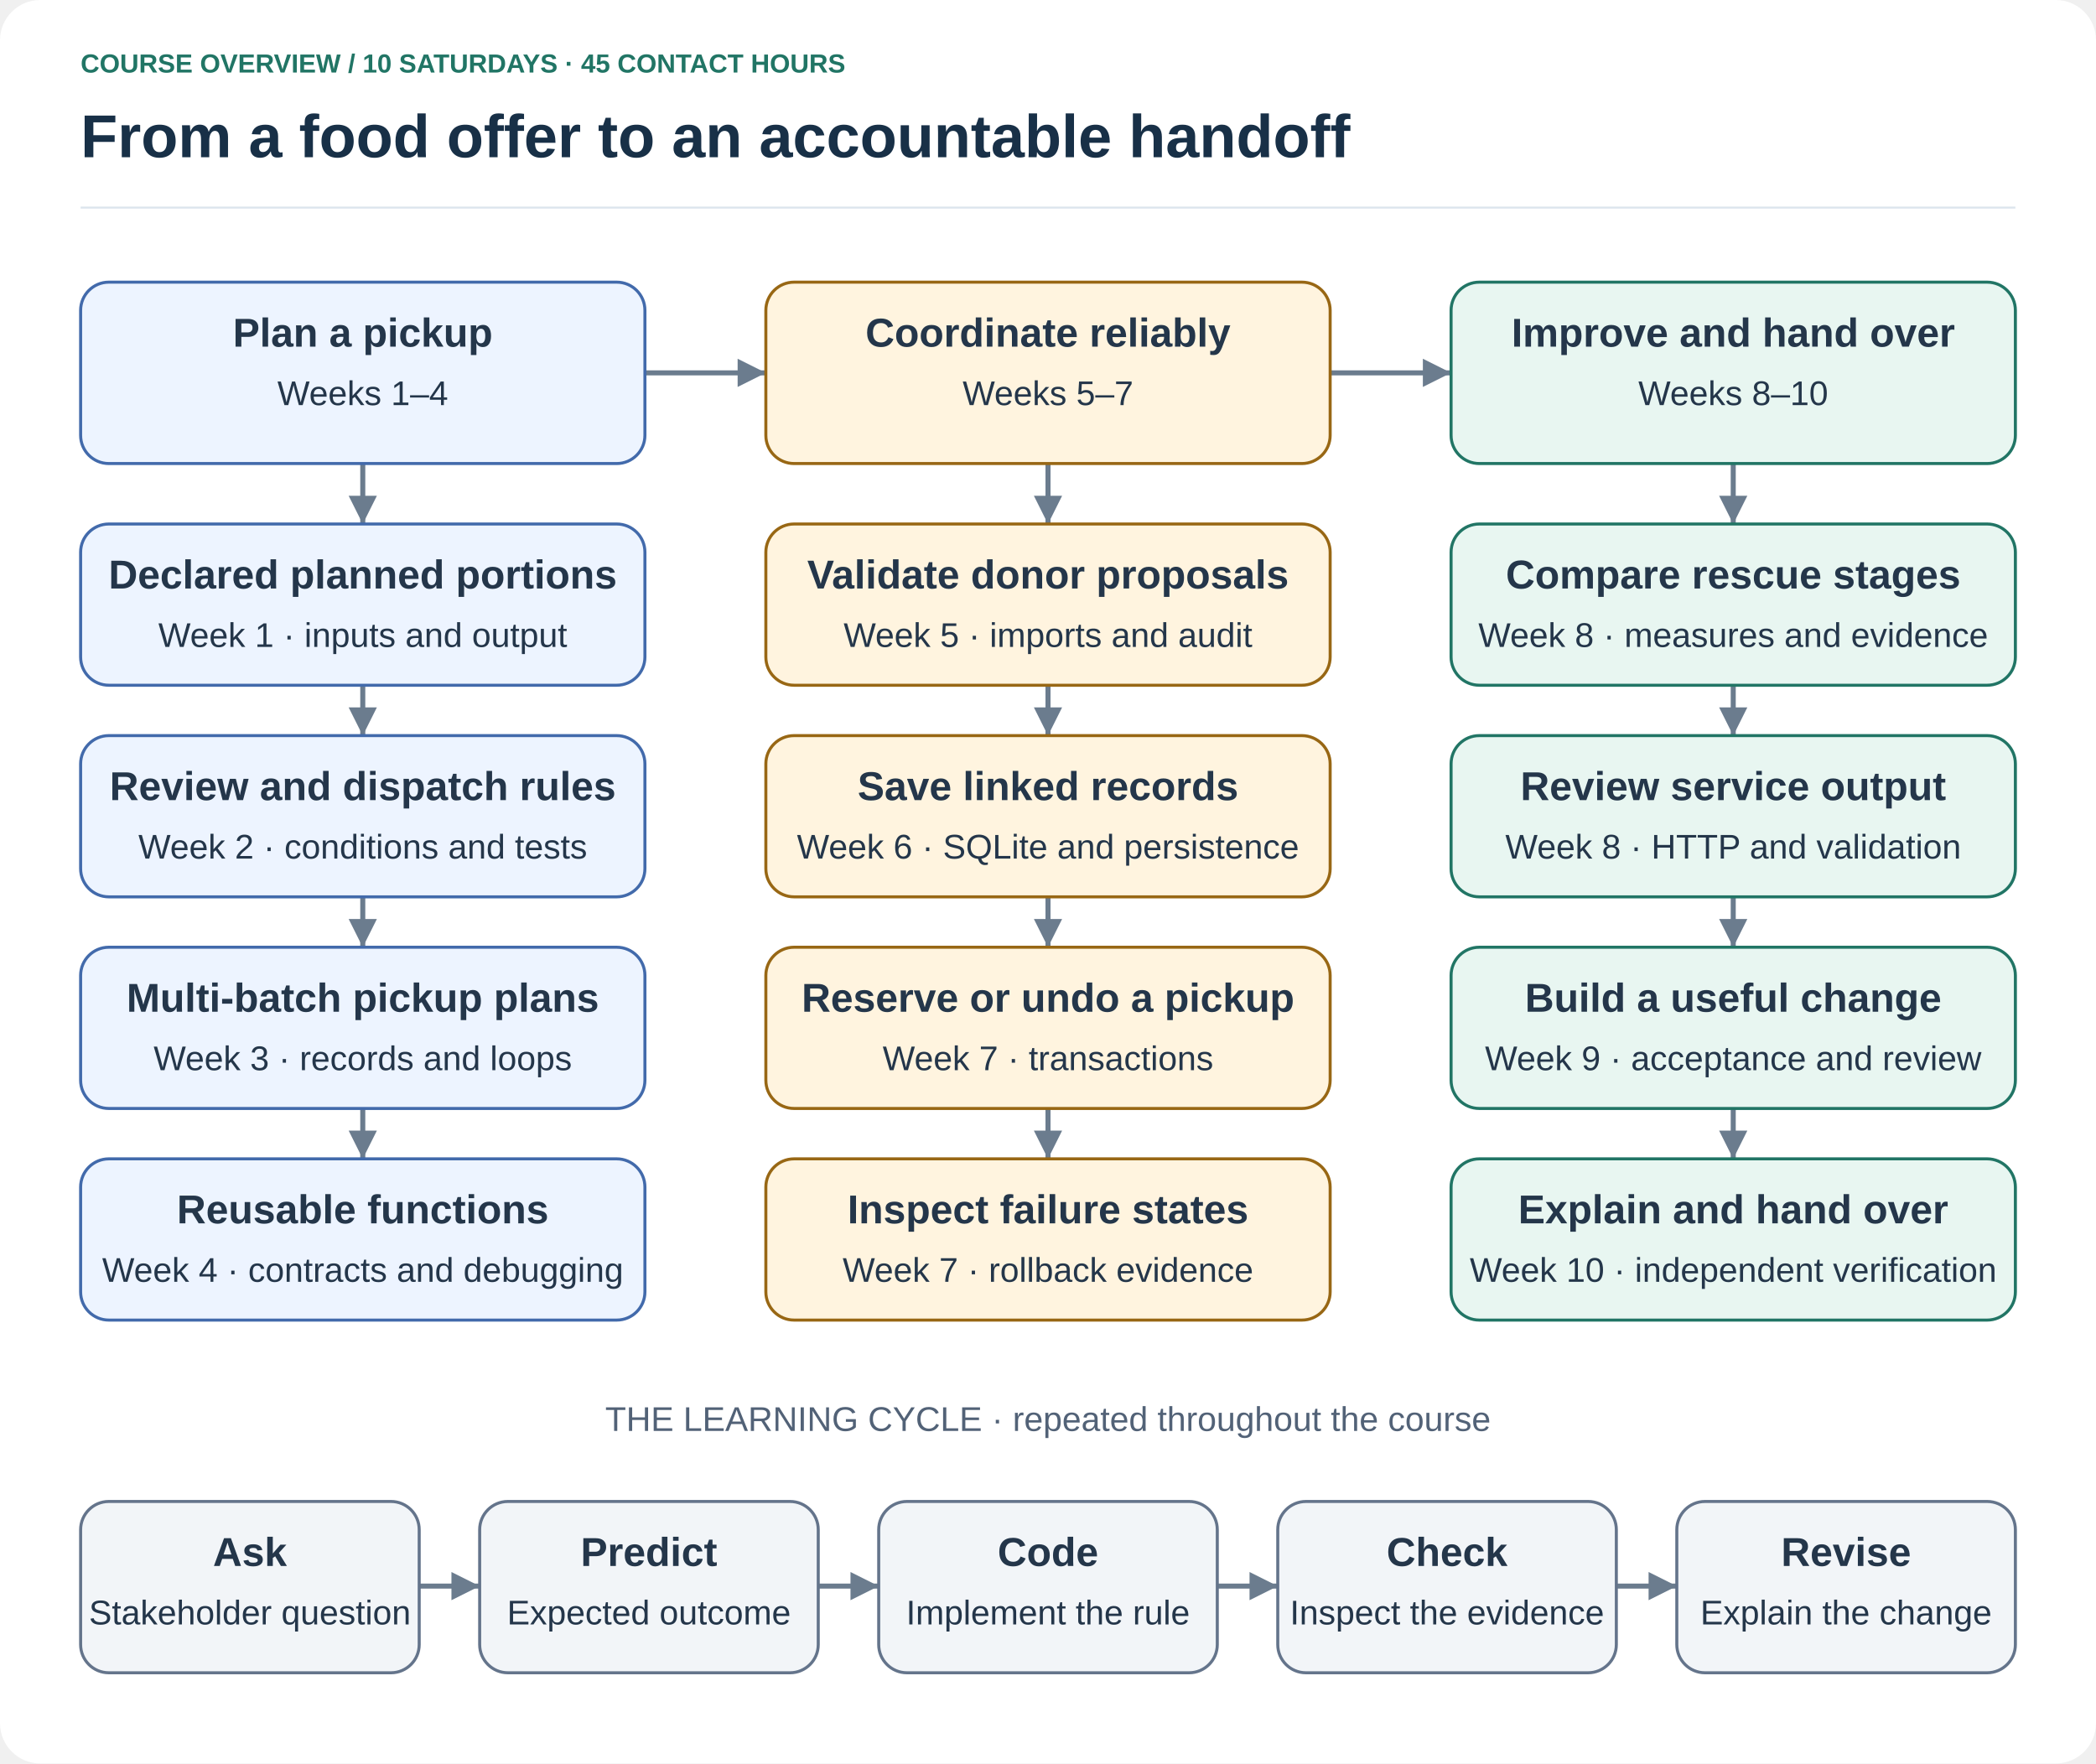
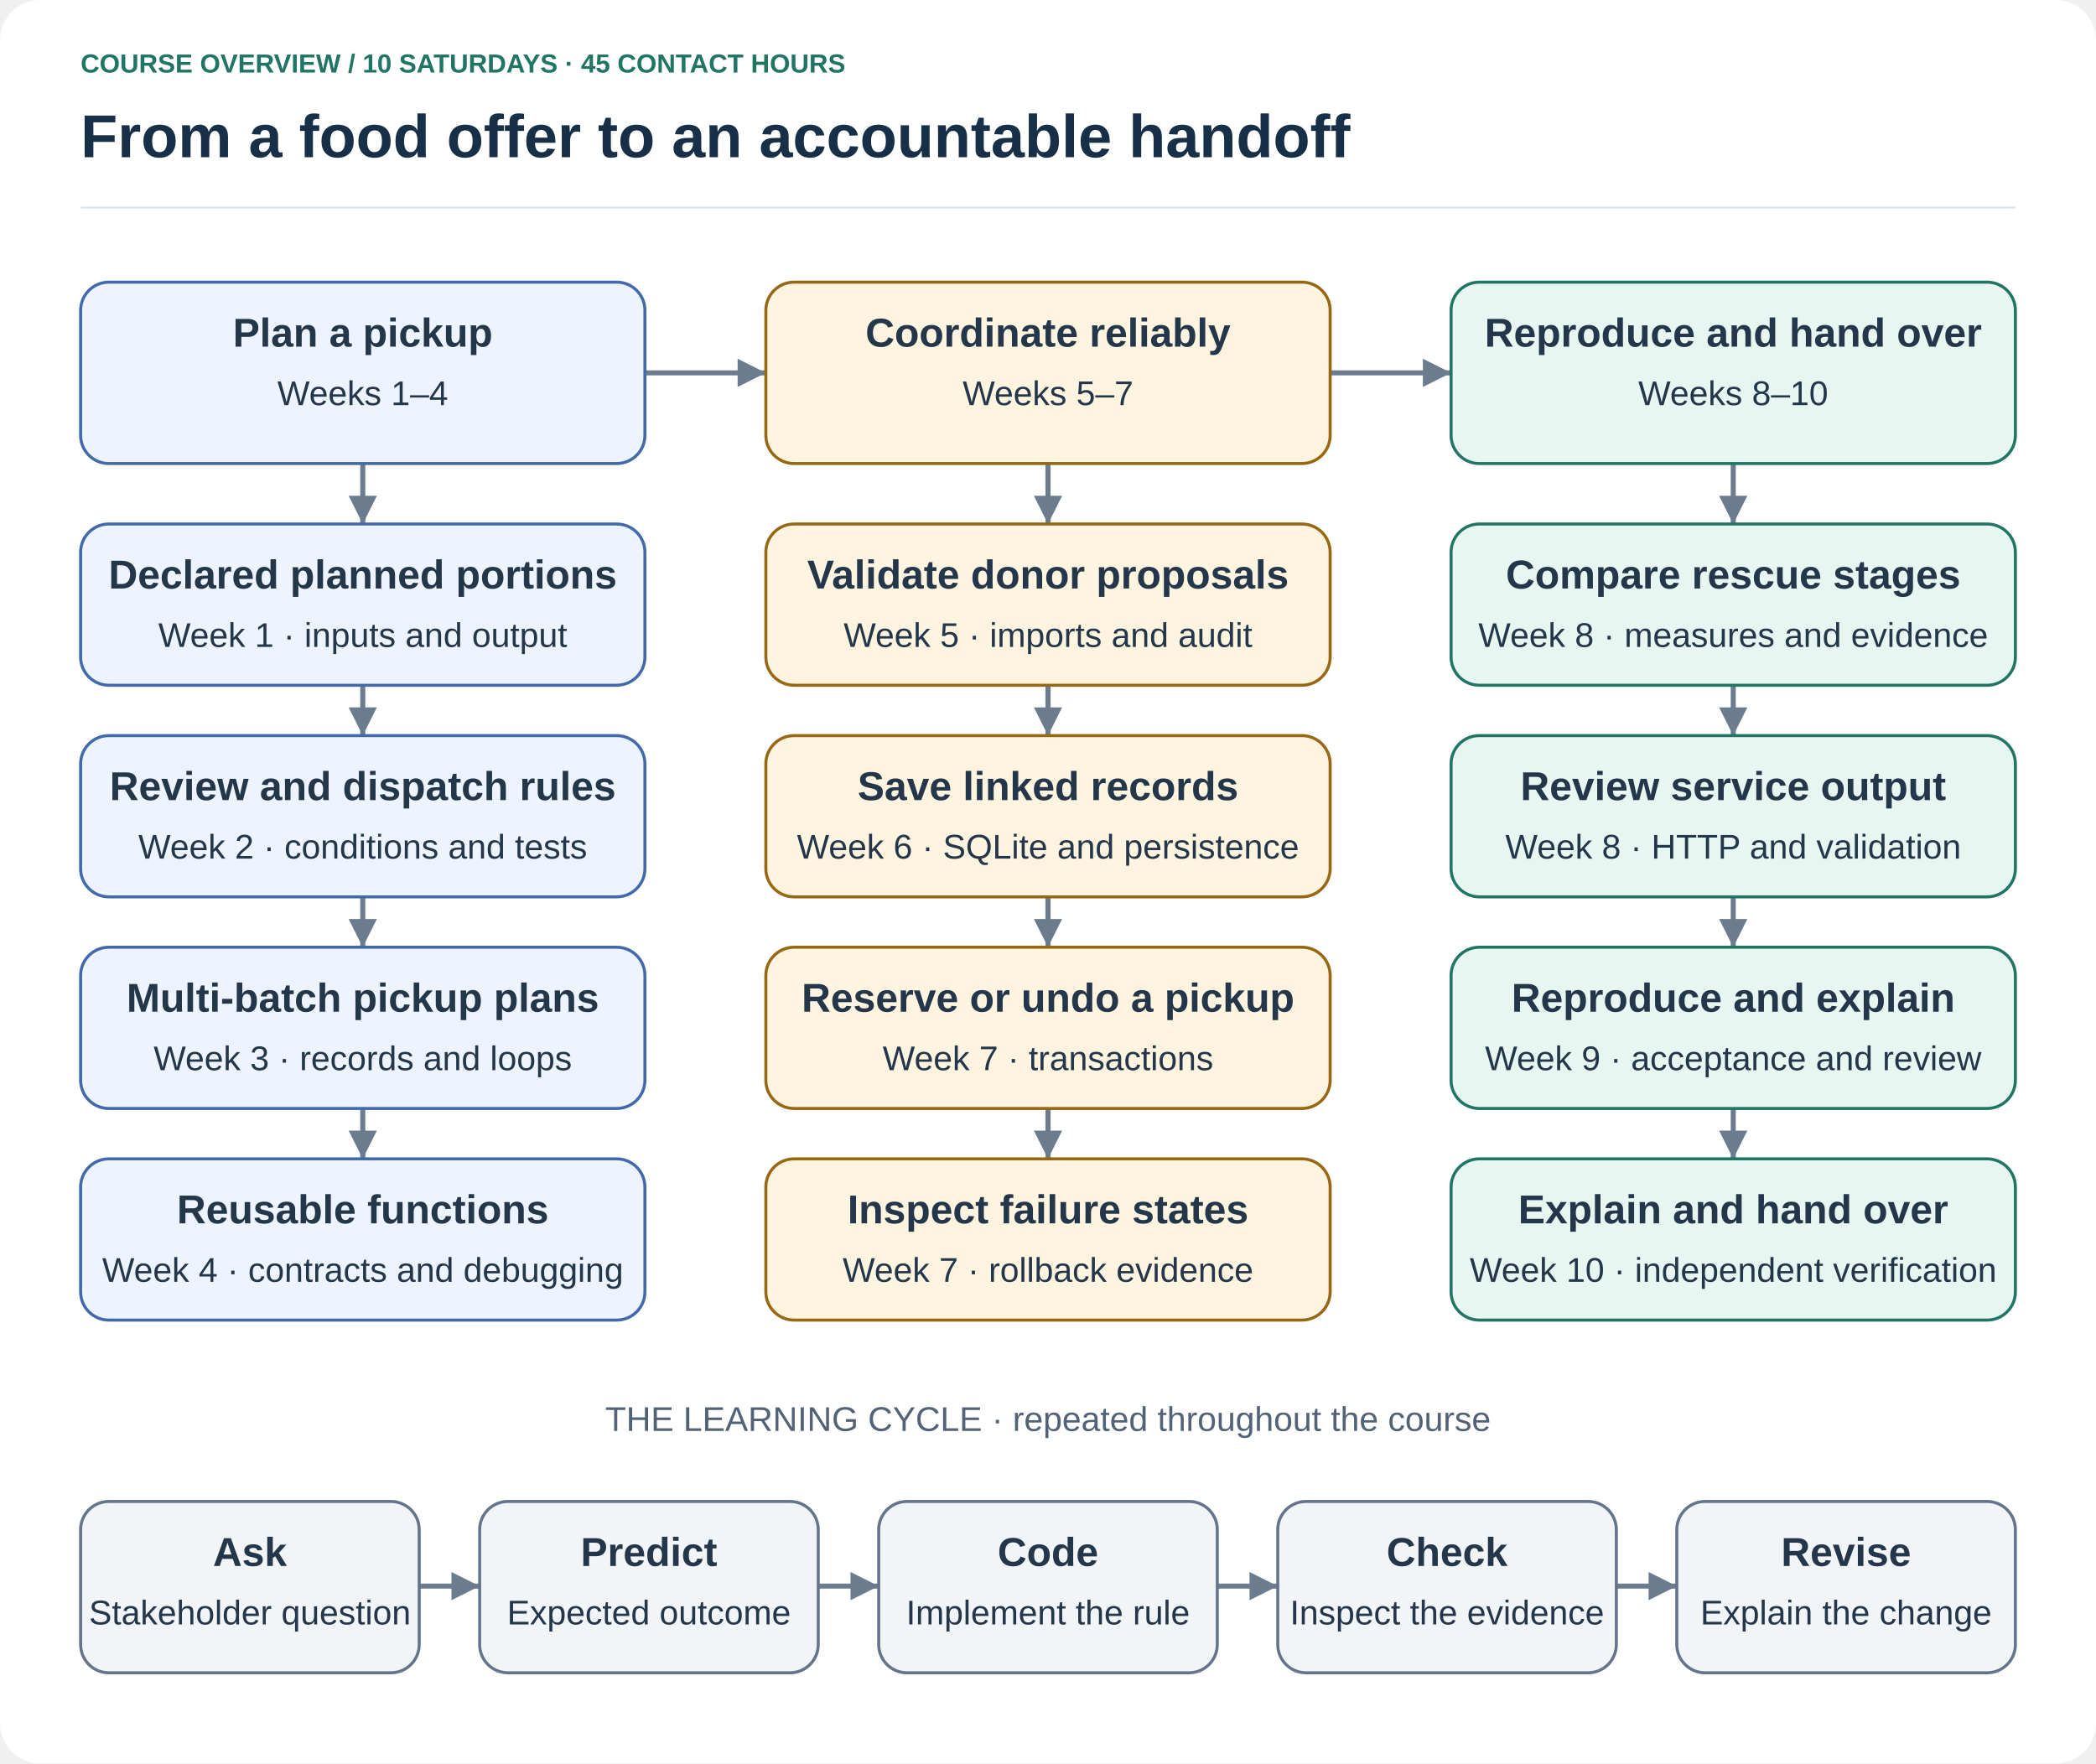
<svg xmlns="http://www.w3.org/2000/svg" width="1040" height="875" viewBox="0 0 1040 875" role="img" aria-labelledby="title desc">
  <defs>
    <marker id="arrow" viewBox="0 0 10 10" refX="9" refY="5" markerWidth="7" markerHeight="7" orient="auto-start-reverse">
      <path d="M1,1 L9,5 L1,9 Z" fill="#6b7c8e" />
    </marker>
  </defs>
  <g font-family="Arial, Helvetica, sans-serif">
    <rect width="1040" height="875" rx="20" fill="#ffffff" />
    <text x="40" y="36" text-anchor="start" font-size="13" fill="#217565" font-weight="650">
      <tspan x="40" dy="0">COURSE OVERVIEW  /  10 SATURDAYS · 45 CONTACT HOURS</tspan>
    </text>
    <text x="40" y="78" text-anchor="start" font-size="30" fill="#183047" font-weight="650">
      <tspan x="40" dy="0">From a food offer to an accountable handoff</tspan>
    </text>
    <path d="M40,103 H1000" stroke="#dce5ed" />
    <polyline points="180,230 180,260" fill="none" stroke="#6b7c8e" stroke-width="2.5" stroke-linejoin="round" stroke-linecap="round" marker-end="url(#arrow)" />
    <polyline points="180,340 180,365" fill="none" stroke="#6b7c8e" stroke-width="2.5" stroke-linejoin="round" stroke-linecap="round" marker-end="url(#arrow)" />
    <polyline points="180,445 180,470" fill="none" stroke="#6b7c8e" stroke-width="2.5" stroke-linejoin="round" stroke-linecap="round" marker-end="url(#arrow)" />
    <polyline points="180,550 180,575" fill="none" stroke="#6b7c8e" stroke-width="2.5" stroke-linejoin="round" stroke-linecap="round" marker-end="url(#arrow)" />
    <polyline points="520,230 520,260" fill="none" stroke="#6b7c8e" stroke-width="2.5" stroke-linejoin="round" stroke-linecap="round" marker-end="url(#arrow)" />
    <polyline points="520,340 520,365" fill="none" stroke="#6b7c8e" stroke-width="2.5" stroke-linejoin="round" stroke-linecap="round" marker-end="url(#arrow)" />
    <polyline points="520,445 520,470" fill="none" stroke="#6b7c8e" stroke-width="2.5" stroke-linejoin="round" stroke-linecap="round" marker-end="url(#arrow)" />
    <polyline points="520,550 520,575" fill="none" stroke="#6b7c8e" stroke-width="2.5" stroke-linejoin="round" stroke-linecap="round" marker-end="url(#arrow)" />
    <polyline points="860,230 860,260" fill="none" stroke="#6b7c8e" stroke-width="2.5" stroke-linejoin="round" stroke-linecap="round" marker-end="url(#arrow)" />
    <polyline points="860,340 860,365" fill="none" stroke="#6b7c8e" stroke-width="2.5" stroke-linejoin="round" stroke-linecap="round" marker-end="url(#arrow)" />
    <polyline points="860,445 860,470" fill="none" stroke="#6b7c8e" stroke-width="2.5" stroke-linejoin="round" stroke-linecap="round" marker-end="url(#arrow)" />
    <polyline points="860,550 860,575" fill="none" stroke="#6b7c8e" stroke-width="2.5" stroke-linejoin="round" stroke-linecap="round" marker-end="url(#arrow)" />
    <polyline points="320,185 380,185" fill="none" stroke="#6b7c8e" stroke-width="2.5" stroke-linejoin="round" stroke-linecap="round" marker-end="url(#arrow)" />
    <polyline points="660,185 720,185" fill="none" stroke="#6b7c8e" stroke-width="2.5" stroke-linejoin="round" stroke-linecap="round" marker-end="url(#arrow)" />
    <polyline points="208,787 238,787" fill="none" stroke="#6b7c8e" stroke-width="2.5" stroke-linejoin="round" stroke-linecap="round" marker-end="url(#arrow)" />
    <polyline points="406,787 436,787" fill="none" stroke="#6b7c8e" stroke-width="2.5" stroke-linejoin="round" stroke-linecap="round" marker-end="url(#arrow)" />
    <polyline points="604,787 634,787" fill="none" stroke="#6b7c8e" stroke-width="2.5" stroke-linejoin="round" stroke-linecap="round" marker-end="url(#arrow)" />
    <polyline points="802,787 832,787" fill="none" stroke="#6b7c8e" stroke-width="2.5" stroke-linejoin="round" stroke-linecap="round" marker-end="url(#arrow)" />
    <rect x="40" y="140" width="280" height="90" rx="14" fill="#edf4ff" stroke="#426aab" stroke-width="1.5" />
    <text x="180.0" y="172" text-anchor="middle" font-size="20" fill="#24364a" font-weight="650">
      <tspan x="180.0" dy="0">Plan a pickup</tspan>
    </text>
    <text x="180.0" y="201" text-anchor="middle" font-size="17" fill="#24364a" font-weight="400">
      <tspan x="180.0" dy="0">Weeks 1–4</tspan>
    </text>
    <rect x="40" y="260" width="280" height="80" rx="14" fill="#edf4ff" stroke="#426aab" stroke-width="1.5" />
    <text x="180.0" y="292" text-anchor="middle" font-size="20" fill="#24364a" font-weight="650">
      <tspan x="180.0" dy="0">Declared planned portions</tspan>
    </text>
    <text x="180.0" y="321" text-anchor="middle" font-size="17" fill="#24364a" font-weight="400">
      <tspan x="180.0" dy="0">Week 1 · inputs and output</tspan>
    </text>
    <rect x="40" y="365" width="280" height="80" rx="14" fill="#edf4ff" stroke="#426aab" stroke-width="1.5" />
    <text x="180.0" y="397" text-anchor="middle" font-size="20" fill="#24364a" font-weight="650">
      <tspan x="180.0" dy="0">Review and dispatch rules</tspan>
    </text>
    <text x="180.0" y="426" text-anchor="middle" font-size="17" fill="#24364a" font-weight="400">
      <tspan x="180.0" dy="0">Week 2 · conditions and tests</tspan>
    </text>
    <rect x="40" y="470" width="280" height="80" rx="14" fill="#edf4ff" stroke="#426aab" stroke-width="1.5" />
    <text x="180.0" y="502" text-anchor="middle" font-size="20" fill="#24364a" font-weight="650">
      <tspan x="180.0" dy="0">Multi-batch pickup plans</tspan>
    </text>
    <text x="180.0" y="531" text-anchor="middle" font-size="17" fill="#24364a" font-weight="400">
      <tspan x="180.0" dy="0">Week 3 · records and loops</tspan>
    </text>
    <rect x="40" y="575" width="280" height="80" rx="14" fill="#edf4ff" stroke="#426aab" stroke-width="1.5" />
    <text x="180.0" y="607" text-anchor="middle" font-size="20" fill="#24364a" font-weight="650">
      <tspan x="180.0" dy="0">Reusable functions</tspan>
    </text>
    <text x="180.0" y="636" text-anchor="middle" font-size="17" fill="#24364a" font-weight="400">
      <tspan x="180.0" dy="0">Week 4 · contracts and debugging</tspan>
    </text>
    <rect x="380" y="140" width="280" height="90" rx="14" fill="#fff4df" stroke="#986714" stroke-width="1.5" />
    <text x="520.0" y="172" text-anchor="middle" font-size="20" fill="#24364a" font-weight="650">
      <tspan x="520.0" dy="0">Coordinate reliably</tspan>
    </text>
    <text x="520.0" y="201" text-anchor="middle" font-size="17" fill="#24364a" font-weight="400">
      <tspan x="520.0" dy="0">Weeks 5–7</tspan>
    </text>
    <rect x="380" y="260" width="280" height="80" rx="14" fill="#fff4df" stroke="#986714" stroke-width="1.5" />
    <text x="520.0" y="292" text-anchor="middle" font-size="20" fill="#24364a" font-weight="650">
      <tspan x="520.0" dy="0">Validate donor proposals</tspan>
    </text>
    <text x="520.0" y="321" text-anchor="middle" font-size="17" fill="#24364a" font-weight="400">
      <tspan x="520.0" dy="0">Week 5 · imports and audit</tspan>
    </text>
    <rect x="380" y="365" width="280" height="80" rx="14" fill="#fff4df" stroke="#986714" stroke-width="1.5" />
    <text x="520.0" y="397" text-anchor="middle" font-size="20" fill="#24364a" font-weight="650">
      <tspan x="520.0" dy="0">Save linked records</tspan>
    </text>
    <text x="520.0" y="426" text-anchor="middle" font-size="17" fill="#24364a" font-weight="400">
      <tspan x="520.0" dy="0">Week 6 · SQLite and persistence</tspan>
    </text>
    <rect x="380" y="470" width="280" height="80" rx="14" fill="#fff4df" stroke="#986714" stroke-width="1.5" />
    <text x="520.0" y="502" text-anchor="middle" font-size="20" fill="#24364a" font-weight="650">
      <tspan x="520.0" dy="0">Reserve or undo a pickup</tspan>
    </text>
    <text x="520.0" y="531" text-anchor="middle" font-size="17" fill="#24364a" font-weight="400">
      <tspan x="520.0" dy="0">Week 7 · transactions</tspan>
    </text>
    <rect x="380" y="575" width="280" height="80" rx="14" fill="#fff4df" stroke="#986714" stroke-width="1.5" />
    <text x="520.0" y="607" text-anchor="middle" font-size="20" fill="#24364a" font-weight="650">
      <tspan x="520.0" dy="0">Inspect failure states</tspan>
    </text>
    <text x="520.0" y="636" text-anchor="middle" font-size="17" fill="#24364a" font-weight="400">
      <tspan x="520.0" dy="0">Week 7 · rollback evidence</tspan>
    </text>
    <rect x="720" y="140" width="280" height="90" rx="14" fill="#e8f6f1" stroke="#217565" stroke-width="1.5" />
    <text x="860.0" y="172" text-anchor="middle" font-size="20" fill="#24364a" font-weight="650">
-       <tspan x="860.0" dy="0">Improve and hand over</tspan>
+       <tspan x="860.0" dy="0">Reproduce and hand over</tspan>
    </text>
    <text x="860.0" y="201" text-anchor="middle" font-size="17" fill="#24364a" font-weight="400">
      <tspan x="860.0" dy="0">Weeks 8–10</tspan>
    </text>
    <rect x="720" y="260" width="280" height="80" rx="14" fill="#e8f6f1" stroke="#217565" stroke-width="1.5" />
    <text x="860.0" y="292" text-anchor="middle" font-size="20" fill="#24364a" font-weight="650">
      <tspan x="860.0" dy="0">Compare rescue stages</tspan>
    </text>
    <text x="860.0" y="321" text-anchor="middle" font-size="17" fill="#24364a" font-weight="400">
      <tspan x="860.0" dy="0">Week 8 · measures and evidence</tspan>
    </text>
    <rect x="720" y="365" width="280" height="80" rx="14" fill="#e8f6f1" stroke="#217565" stroke-width="1.5" />
    <text x="860.0" y="397" text-anchor="middle" font-size="20" fill="#24364a" font-weight="650">
      <tspan x="860.0" dy="0">Review service output</tspan>
    </text>
    <text x="860.0" y="426" text-anchor="middle" font-size="17" fill="#24364a" font-weight="400">
      <tspan x="860.0" dy="0">Week 8 · HTTP and validation</tspan>
    </text>
    <rect x="720" y="470" width="280" height="80" rx="14" fill="#e8f6f1" stroke="#217565" stroke-width="1.5" />
    <text x="860.0" y="502" text-anchor="middle" font-size="20" fill="#24364a" font-weight="650">
-       <tspan x="860.0" dy="0">Build a useful change</tspan>
+       <tspan x="860.0" dy="0">Reproduce and explain</tspan>
    </text>
    <text x="860.0" y="531" text-anchor="middle" font-size="17" fill="#24364a" font-weight="400">
      <tspan x="860.0" dy="0">Week 9 · acceptance and review</tspan>
    </text>
    <rect x="720" y="575" width="280" height="80" rx="14" fill="#e8f6f1" stroke="#217565" stroke-width="1.5" />
    <text x="860.0" y="607" text-anchor="middle" font-size="20" fill="#24364a" font-weight="650">
      <tspan x="860.0" dy="0">Explain and hand over</tspan>
    </text>
    <text x="860.0" y="636" text-anchor="middle" font-size="17" fill="#24364a" font-weight="400">
      <tspan x="860.0" dy="0">Week 10 · independent verification</tspan>
    </text>
    <text x="520" y="710" text-anchor="middle" font-size="17" fill="#526277" font-weight="400">
      <tspan x="520" dy="0">THE LEARNING CYCLE · repeated throughout the course</tspan>
    </text>
    <rect x="40" y="745" width="168" height="85" rx="14" fill="#f2f5f8" stroke="#64748b" stroke-width="1.5" />
    <text x="124.0" y="777" text-anchor="middle" font-size="20" fill="#24364a" font-weight="650">
      <tspan x="124.0" dy="0">Ask</tspan>
    </text>
    <text x="124.0" y="806" text-anchor="middle" font-size="17" fill="#24364a" font-weight="400">
      <tspan x="124.0" dy="0">Stakeholder question</tspan>
    </text>
    <rect x="238" y="745" width="168" height="85" rx="14" fill="#f2f5f8" stroke="#64748b" stroke-width="1.5" />
    <text x="322.0" y="777" text-anchor="middle" font-size="20" fill="#24364a" font-weight="650">
      <tspan x="322.0" dy="0">Predict</tspan>
    </text>
    <text x="322.0" y="806" text-anchor="middle" font-size="17" fill="#24364a" font-weight="400">
      <tspan x="322.0" dy="0">Expected outcome</tspan>
    </text>
    <rect x="436" y="745" width="168" height="85" rx="14" fill="#f2f5f8" stroke="#64748b" stroke-width="1.5" />
    <text x="520.0" y="777" text-anchor="middle" font-size="20" fill="#24364a" font-weight="650">
      <tspan x="520.0" dy="0">Code</tspan>
    </text>
    <text x="520.0" y="806" text-anchor="middle" font-size="17" fill="#24364a" font-weight="400">
      <tspan x="520.0" dy="0">Implement the rule</tspan>
    </text>
    <rect x="634" y="745" width="168" height="85" rx="14" fill="#f2f5f8" stroke="#64748b" stroke-width="1.5" />
    <text x="718.0" y="777" text-anchor="middle" font-size="20" fill="#24364a" font-weight="650">
      <tspan x="718.0" dy="0">Check</tspan>
    </text>
    <text x="718.0" y="806" text-anchor="middle" font-size="17" fill="#24364a" font-weight="400">
      <tspan x="718.0" dy="0">Inspect the evidence</tspan>
    </text>
    <rect x="832" y="745" width="168" height="85" rx="14" fill="#f2f5f8" stroke="#64748b" stroke-width="1.5" />
    <text x="916.0" y="777" text-anchor="middle" font-size="20" fill="#24364a" font-weight="650">
      <tspan x="916.0" dy="0">Revise</tspan>
    </text>
    <text x="916.0" y="806" text-anchor="middle" font-size="17" fill="#24364a" font-weight="400">
      <tspan x="916.0" dy="0">Explain the change</tspan>
    </text>
  </g>
</svg>
